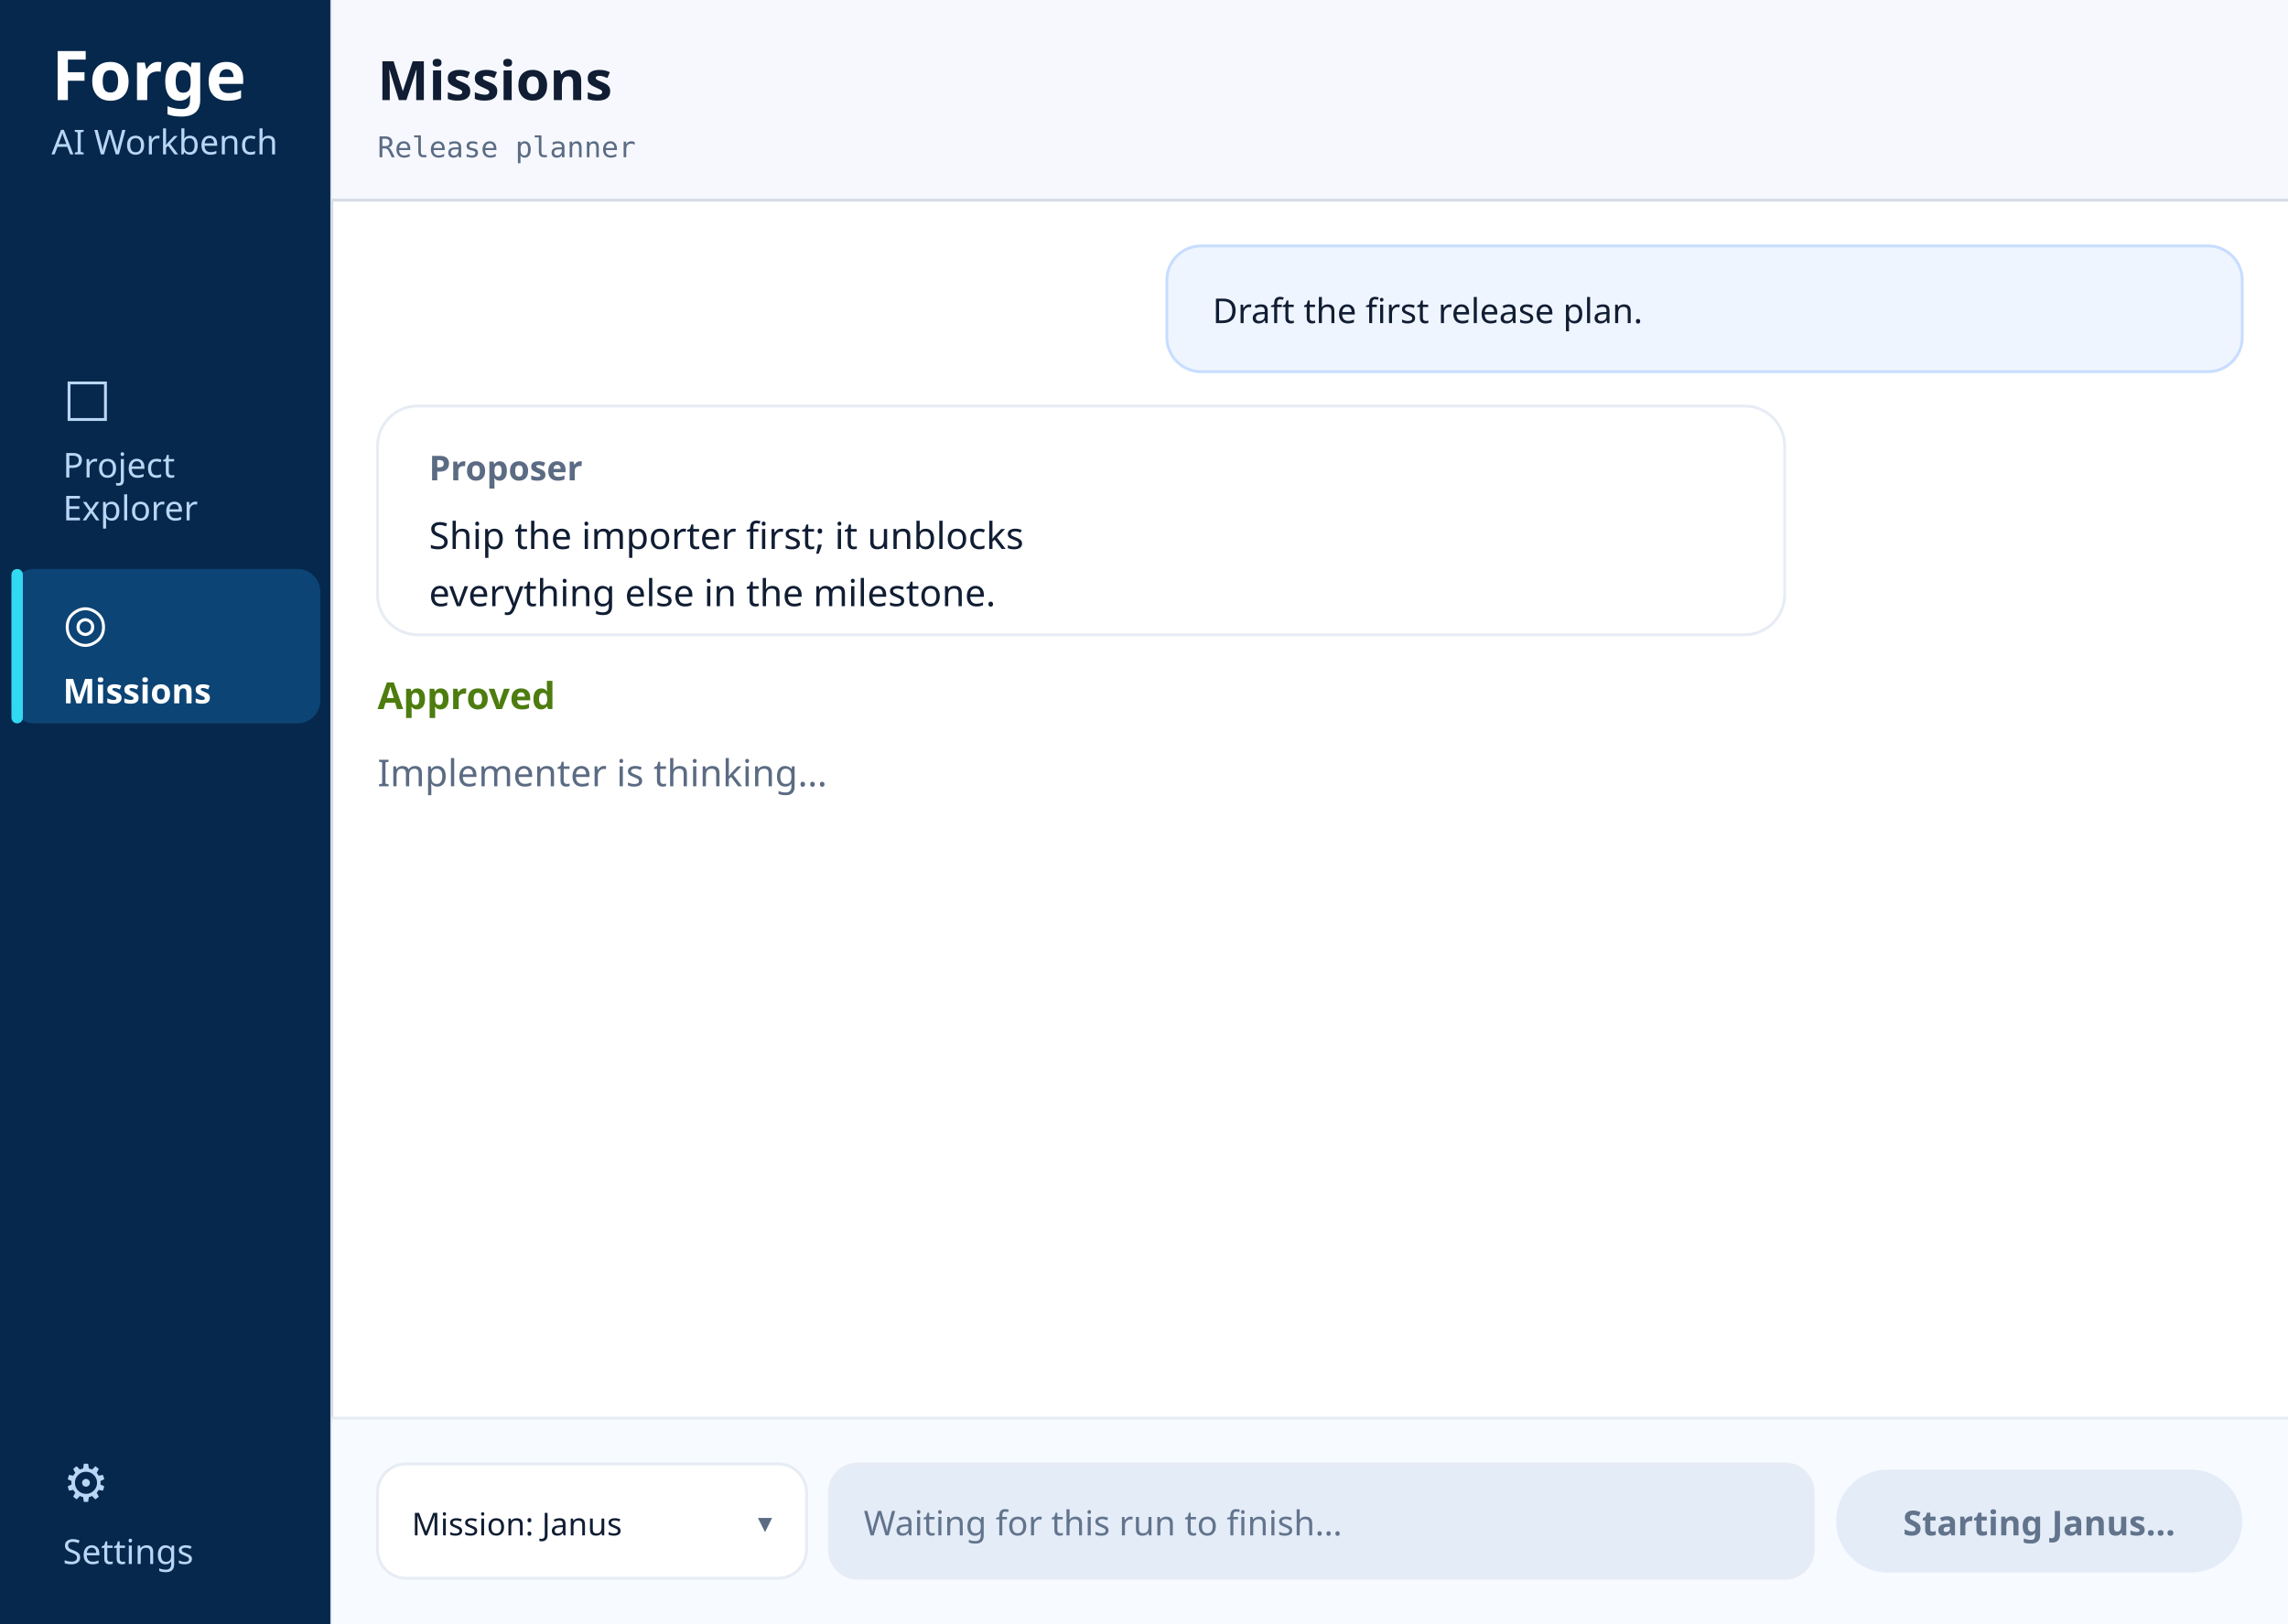
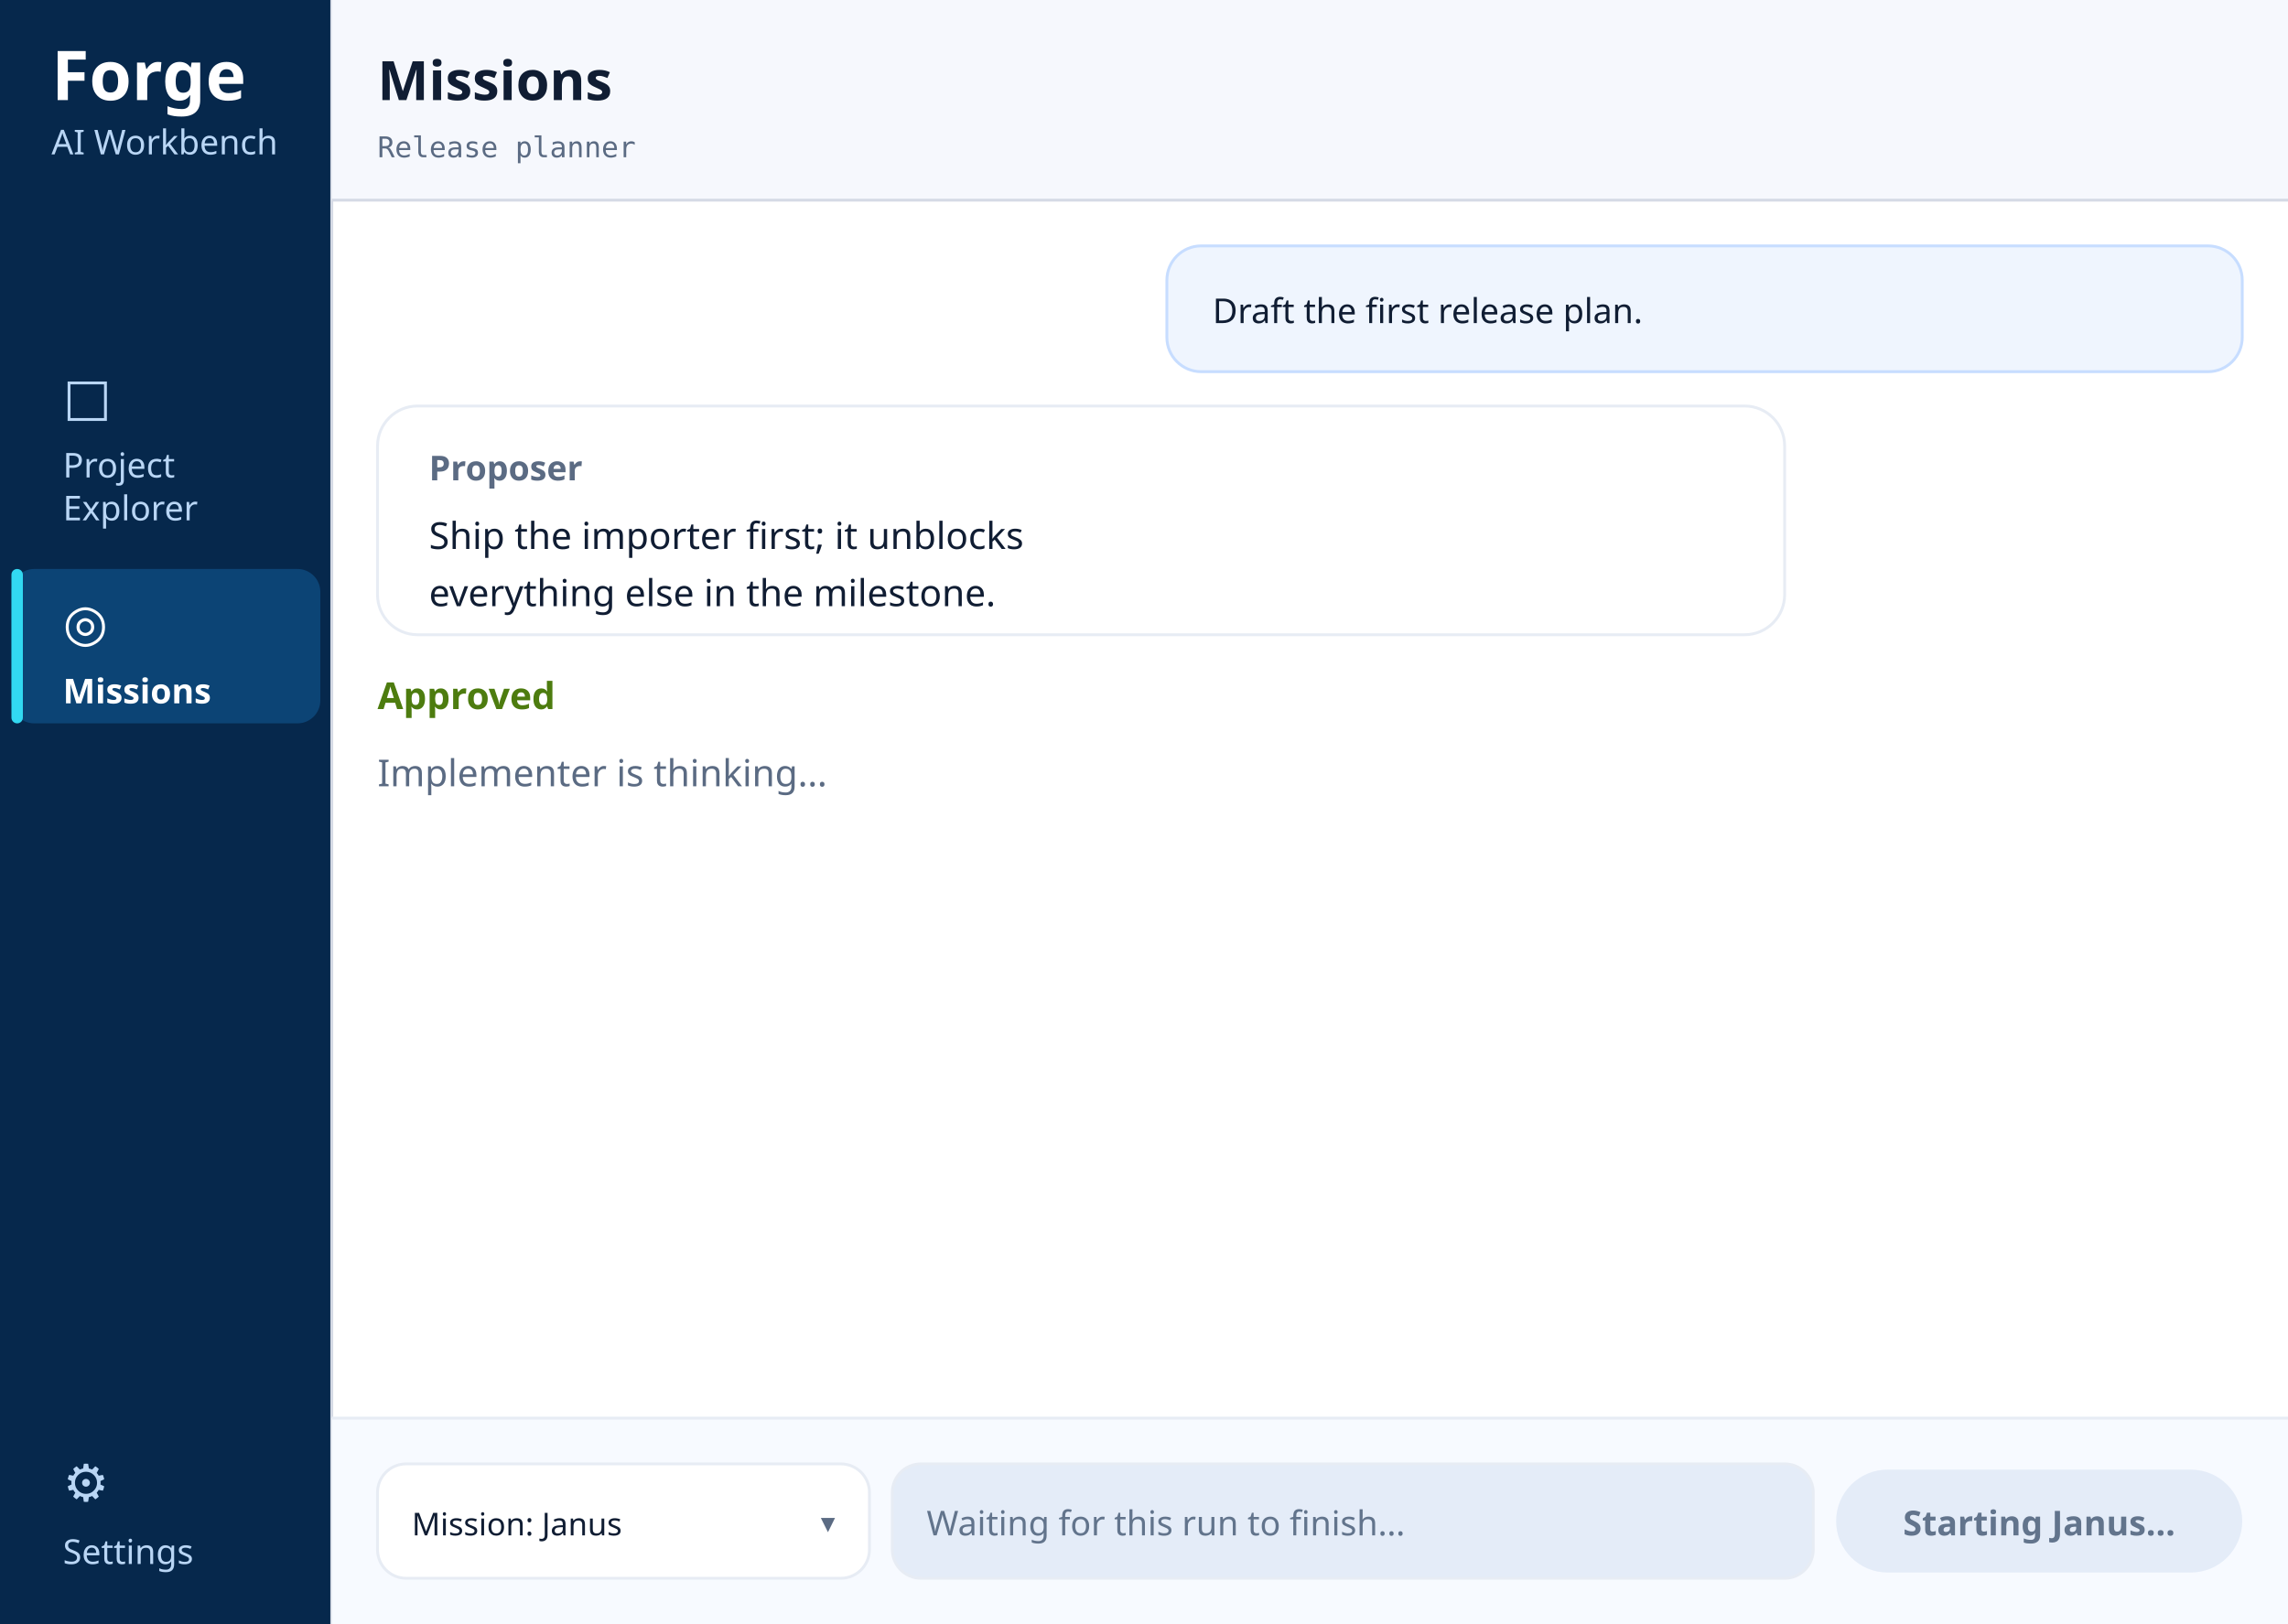
<svg xmlns="http://www.w3.org/2000/svg" viewBox="0 0 800 568" width="800" height="568" role="img">
  <rect x="0" y="0" width="800" height="568" fill="#f7faff" />
  <rect x="0" y="0" width="116" height="568" fill="#06284c" />
  <text x="18" y="35" font-family="system-ui, sans-serif" font-size="24" font-weight="700" fill="#ffffff">Forge</text>
  <text x="18" y="54" font-family="system-ui, sans-serif" font-size="12" fill="#b9d6f5">AI Workbench</text>
  <text x="22" y="145" font-family="system-ui, sans-serif" font-size="18" fill="#b9d6f5">□</text>
  <text x="22" y="167" font-family="system-ui, sans-serif" font-size="12" fill="#b9d6f5">Project</text>
  <text x="22" y="182" font-family="system-ui, sans-serif" font-size="12" fill="#b9d6f5">Explorer</text>
  <rect x="4" y="199" width="108" height="54" rx="8" fill="#0c4475" />
  <rect x="4" y="199" width="4" height="54" rx="2" fill="#32d9f2" />
  <text x="22" y="224" font-family="system-ui, sans-serif" font-size="18" fill="#ffffff">◎</text>
  <text x="22" y="246" font-family="system-ui, sans-serif" font-size="12" font-weight="600" fill="#ffffff">Missions</text>
  <text x="22" y="525" font-family="system-ui, sans-serif" font-size="18" fill="#b9d6f5">⚙</text>
  <text x="22" y="547" font-family="system-ui, sans-serif" font-size="12" fill="#b9d6f5">Settings</text>
  <rect x="116" y="0" width="684" height="568" fill="#ffffff" />
  <line x1="116" y1="0" x2="116" y2="568" stroke="#d5dae5" />
  <rect x="116" y="0" width="684" height="70" fill="#f6f8fd" />
  <line x1="116" y1="70" x2="800" y2="70" stroke="#d5dae5" />
  <text x="132" y="35" font-family="system-ui, sans-serif" font-size="19" font-weight="700" fill="#101d33">Missions</text>
  <text x="132" y="55" font-family="ui-monospace, monospace" font-size="10" fill="#5b6b83">Release planner</text>
  <rect x="408" y="86" width="376" height="44" rx="12" fill="#eff5fe" stroke="#c7ddff" />
  <text x="424" y="113.0" font-family="system-ui, sans-serif" font-size="12" fill="#101d33">Draft the first release plan.</text>
  <rect x="132" y="142" width="492" height="80" rx="14" fill="#ffffff" stroke="#e7ecf4" />
  <text x="150" y="168" font-family="system-ui, sans-serif" font-size="12" font-weight="600" fill="#5b6b83">Proposer</text>
  <text x="150" y="192" font-family="system-ui, sans-serif" font-size="13" fill="#101d33">Ship the importer first; it unblocks</text>
  <text x="150" y="212" font-family="system-ui, sans-serif" font-size="13" fill="#101d33">everything else in the milestone.</text>
  <text x="132" y="248" font-family="system-ui, sans-serif" font-size="13" font-weight="600" fill="#4d7c0f">Approved</text>
  <text x="132" y="275" font-family="system-ui, sans-serif" font-size="13" fill="#5b6b83">Implementer is thinking…</text>
  <rect x="116" y="496" width="684" height="72" fill="#f7faff" />
  <line x1="116" y1="496" x2="800" y2="496" stroke="#e7ecf4" />
-   <rect x="132" y="512.0" width="150" height="40" rx="10" fill="#ffffff" stroke="#e7ecf4" />
+   <rect x="132" y="512.0" width="172" height="40" rx="10" fill="#ffffff" stroke="#e7ecf4" />
  <text x="144" y="537.0" font-family="system-ui, sans-serif" font-size="11" fill="#101d33">Mission: Janus</text>
-   <text x="270" y="536.0" font-family="system-ui, sans-serif" font-size="10" text-anchor="end" fill="#5b6b83">▾</text>
-   <rect x="290" y="512.0" width="344" height="40" rx="10" fill="#e4ecf8" stroke="#e7ecf4" />
-   <text x="302" y="537.0" font-family="system-ui, sans-serif" font-size="12" fill="#62748c">Waiting for this run to finish…</text>
+   <text x="292" y="536.0" font-family="system-ui, sans-serif" font-size="10" text-anchor="end" fill="#5b6b83">▾</text>
+   <rect x="312" y="512.0" width="322" height="40" rx="10" fill="#e4ecf8" stroke="#e7ecf4" />
+   <text x="324" y="537.0" font-family="system-ui, sans-serif" font-size="12" fill="#62748c">Waiting for this run to finish…</text>
  <rect x="642" y="514.0" width="142" height="36" rx="18.0" fill="#e4ecf8" />
  <text x="713.0" y="537.0" font-family="system-ui, sans-serif" font-size="12" font-weight="600" text-anchor="middle" fill="#62748c">Starting Janus…</text>
</svg>
